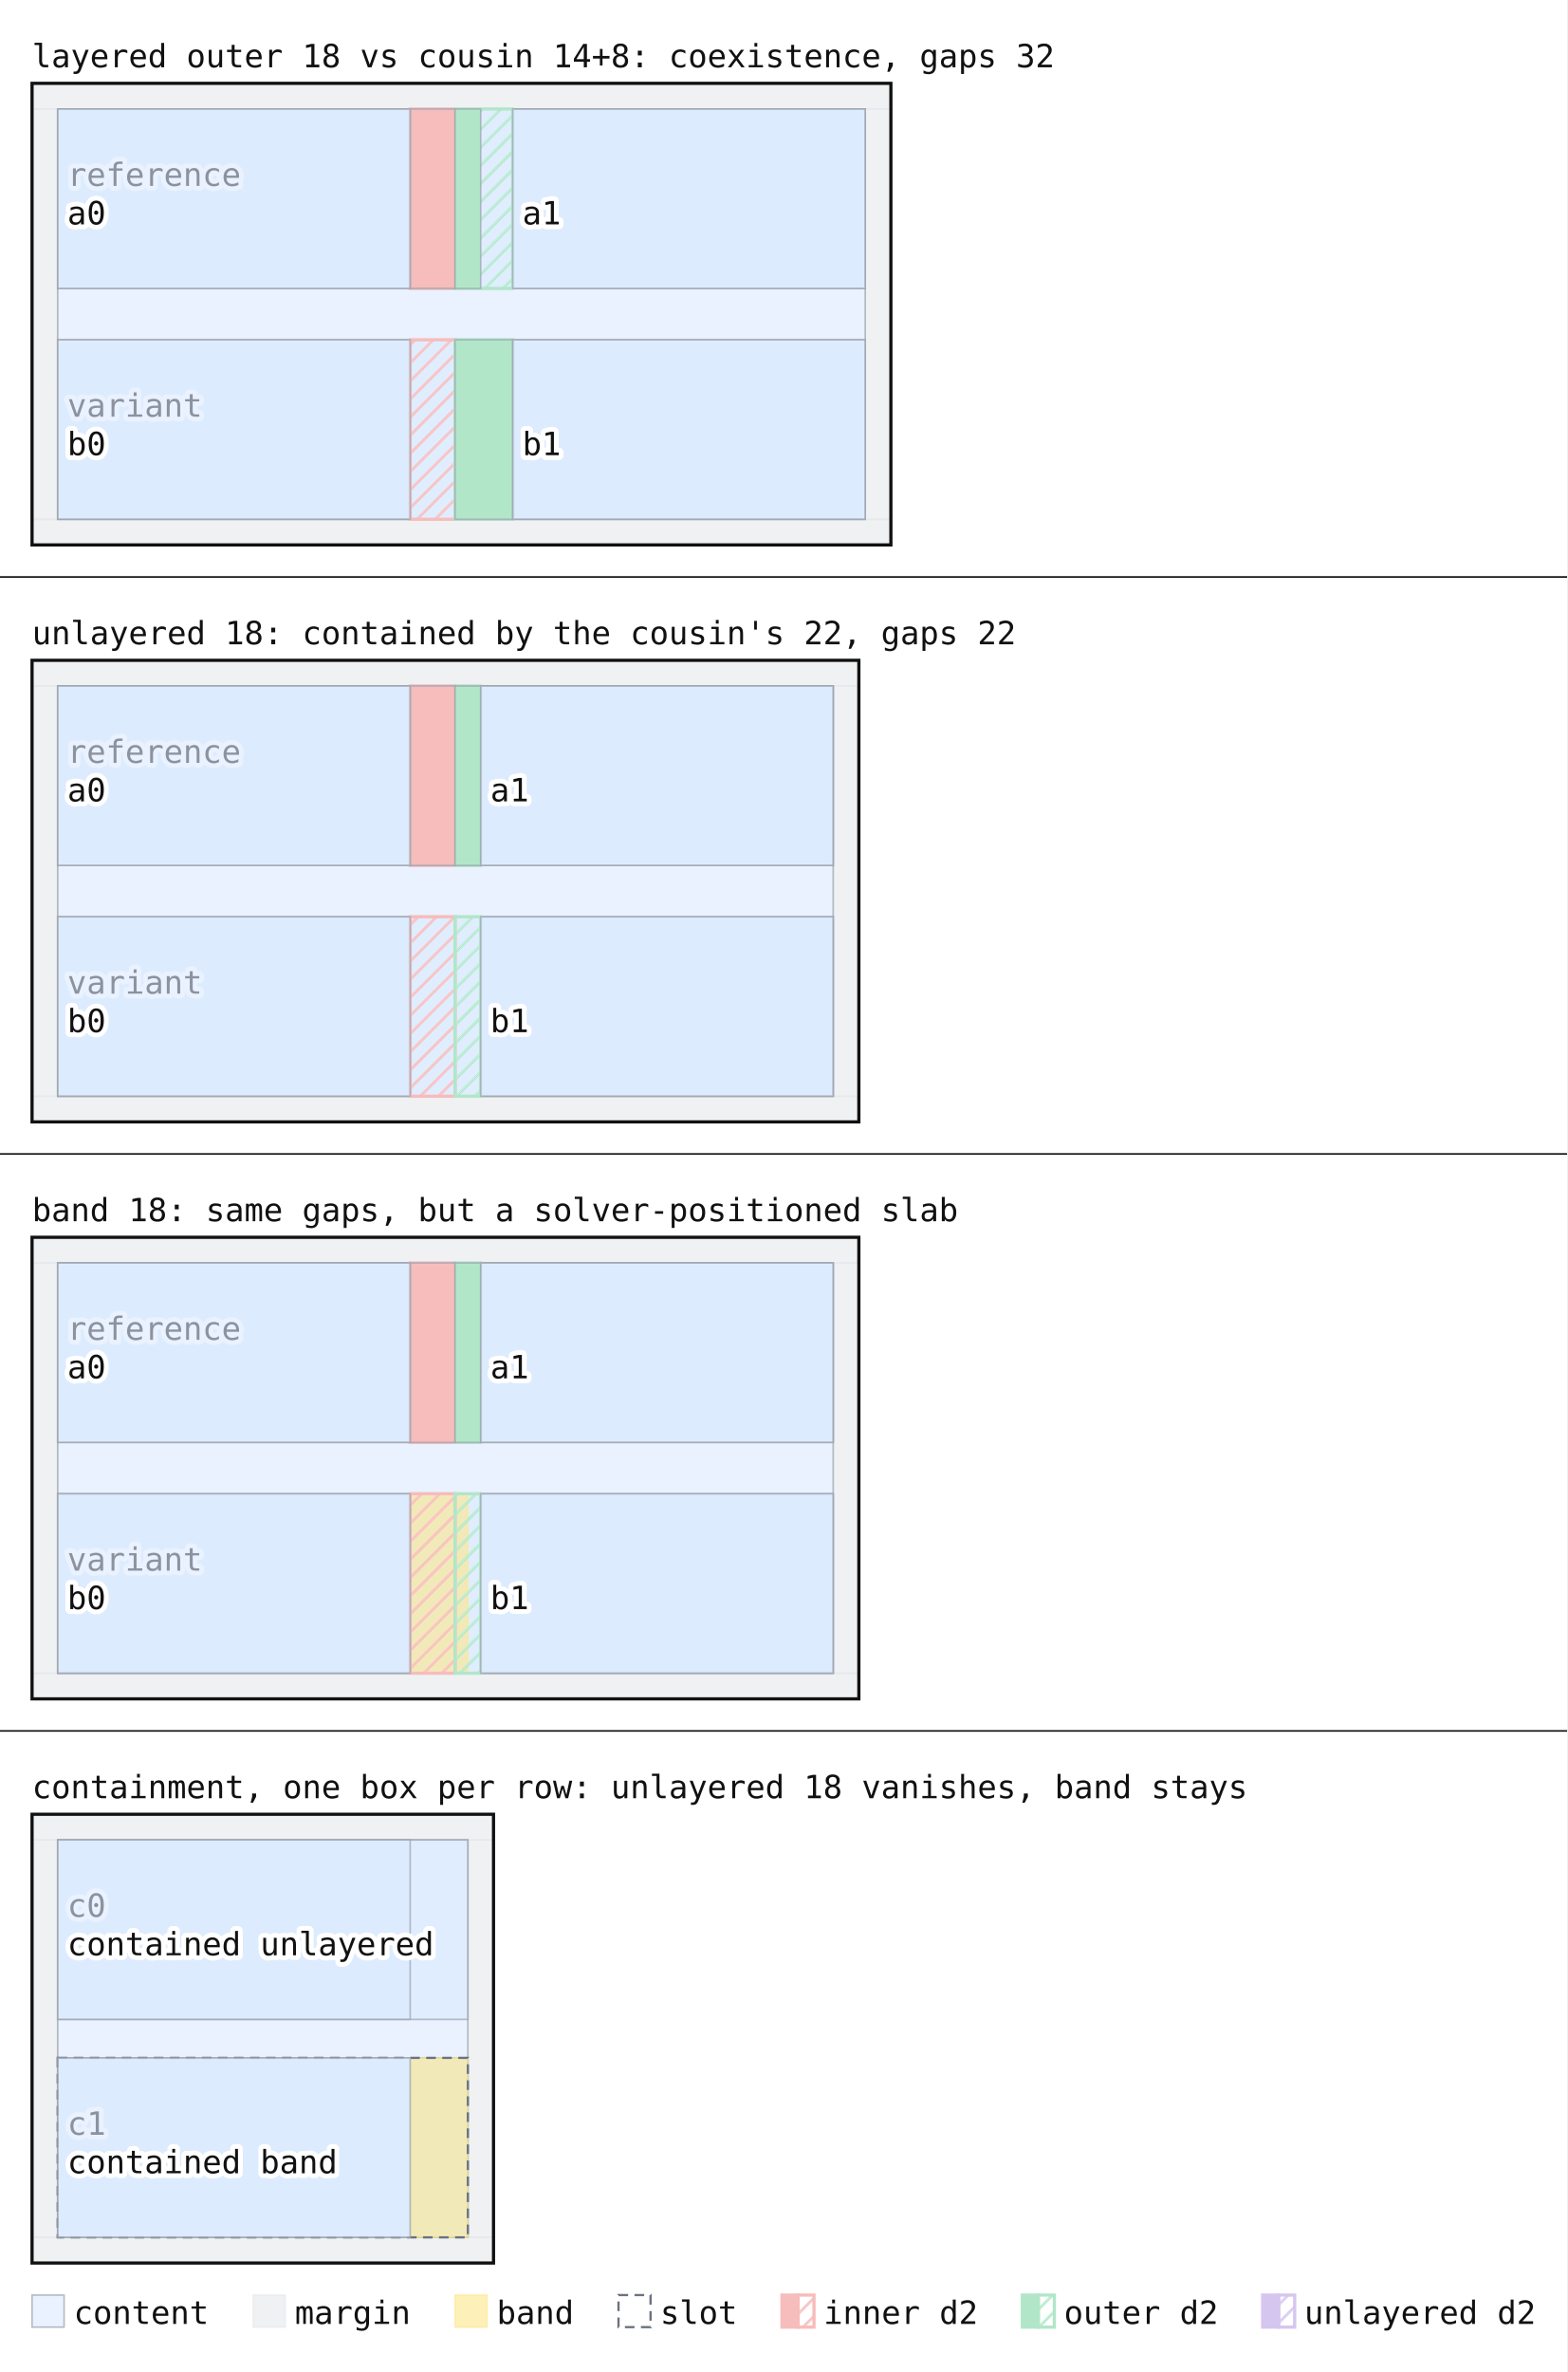
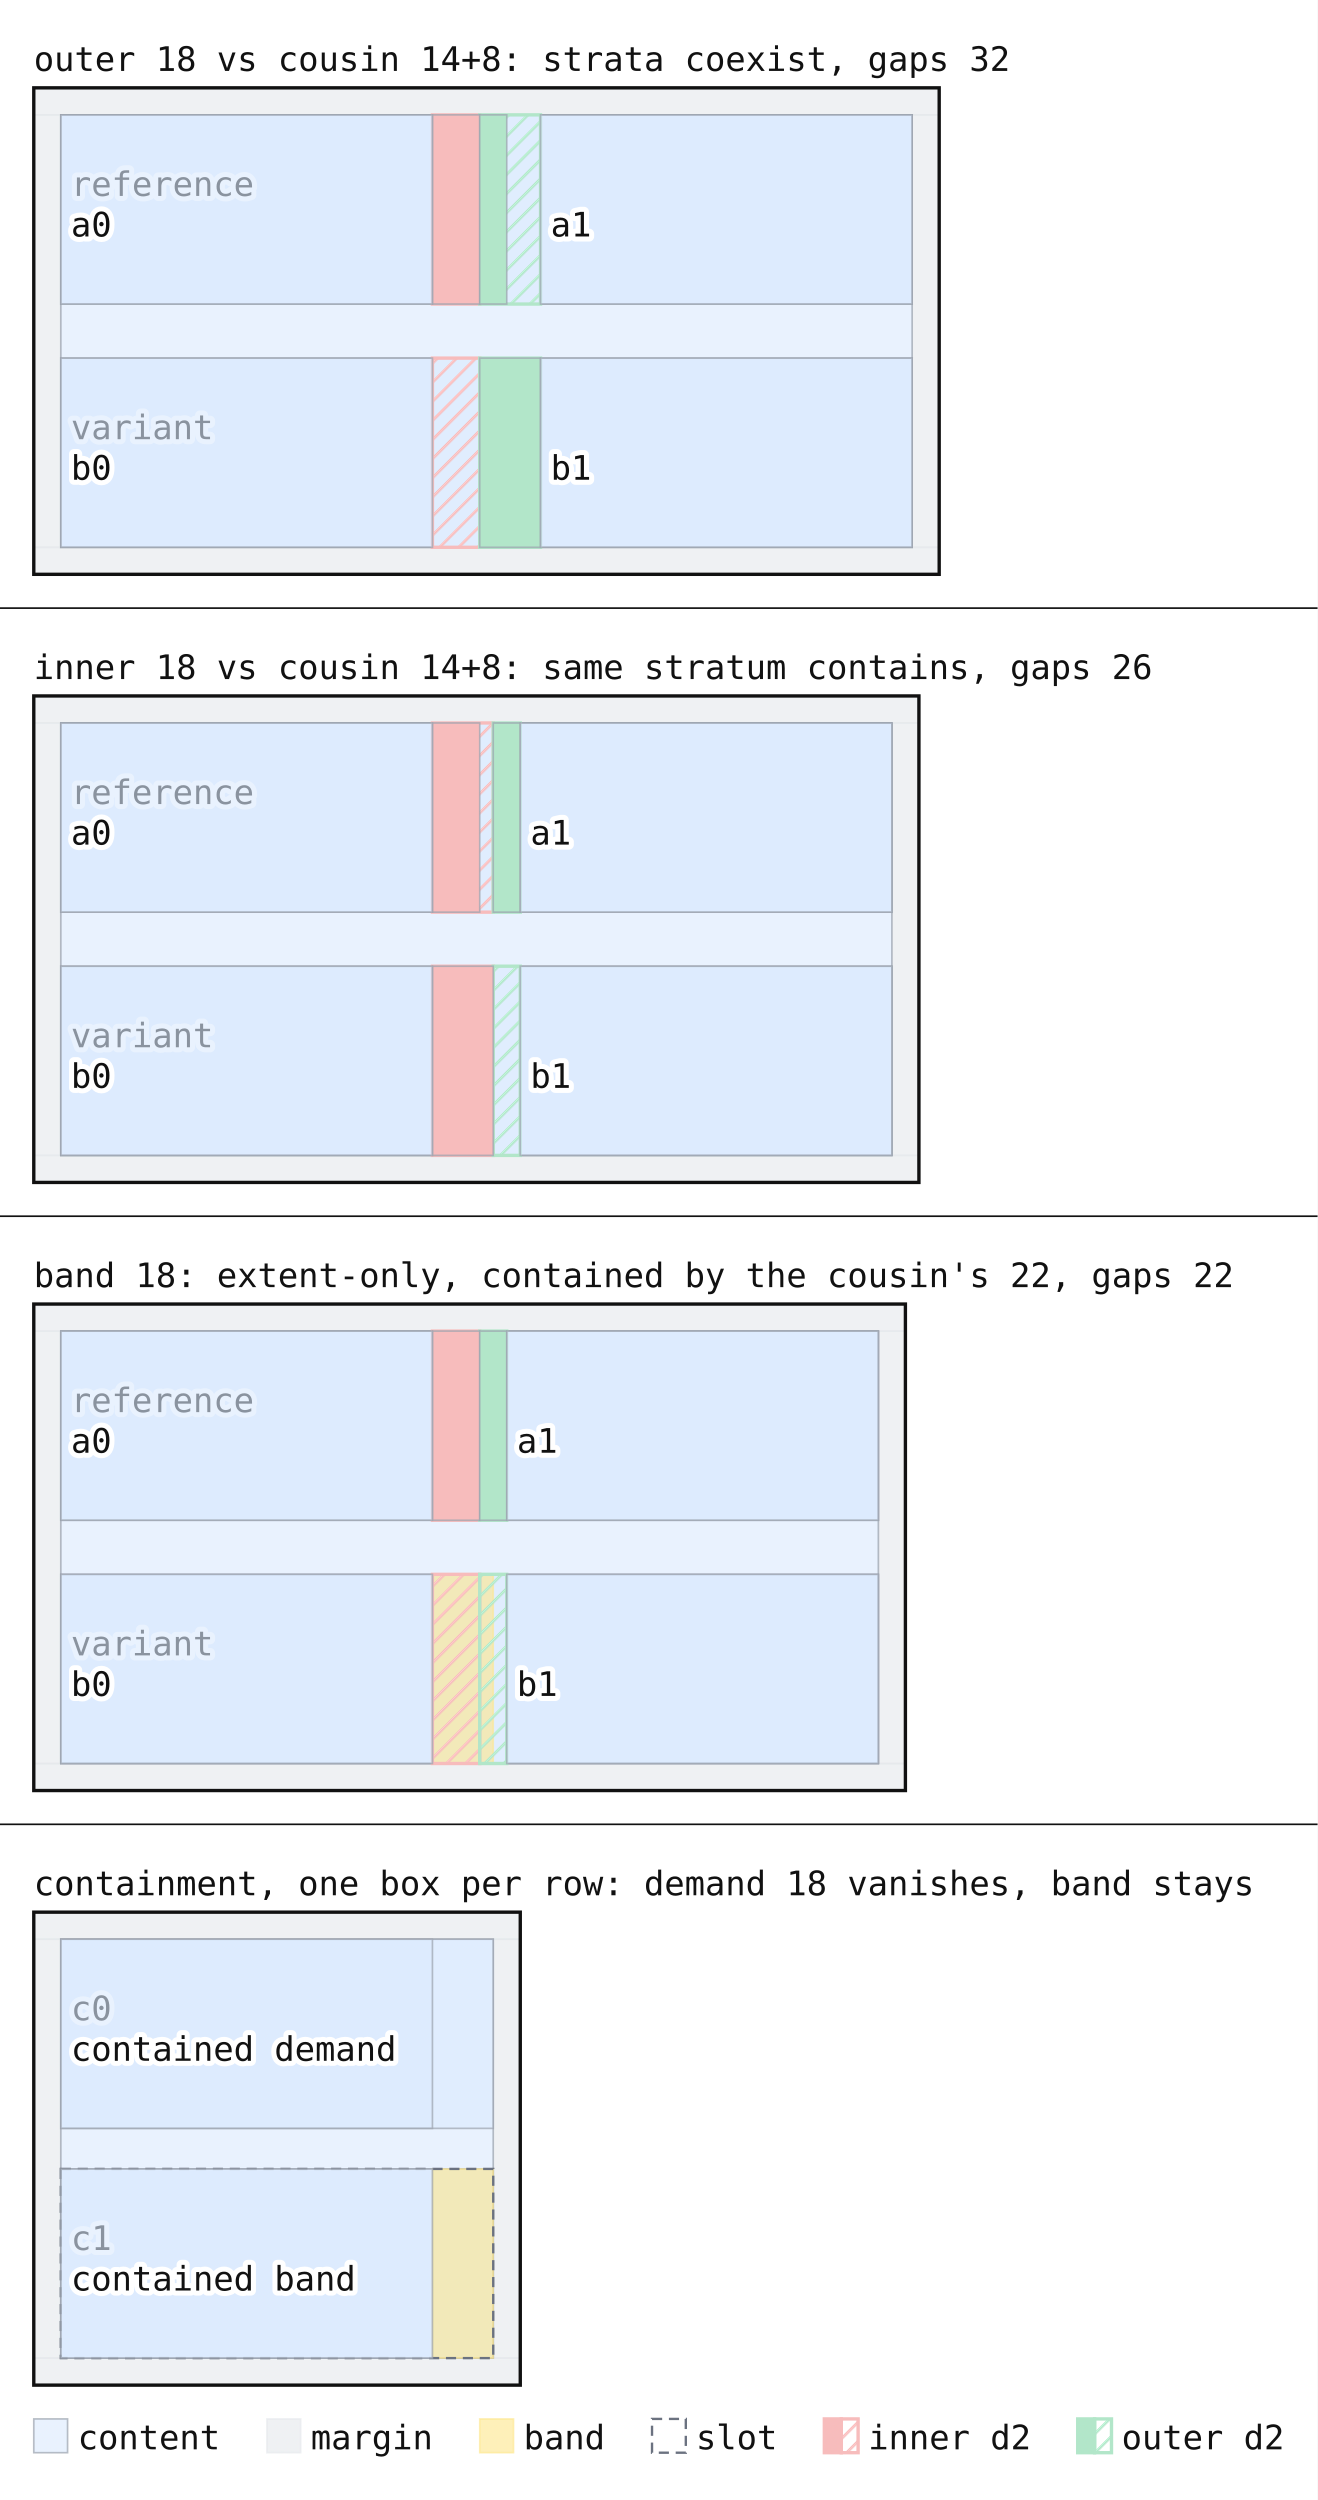
- <svg xmlns="http://www.w3.org/2000/svg" viewBox="-10 -10 489 740" font-family="monospace" font-size="10">
+ <svg xmlns="http://www.w3.org/2000/svg" viewBox="-10 -10 390 740" font-family="monospace" font-size="10">
  <defs>
    <pattern id="hatch-i2" patternUnits="userSpaceOnUse" width="4" height="4" patternTransform="rotate(45)">
      <line x1="0" y1="0" x2="0" y2="4" stroke="#f7bcbc" stroke-width="1.6" />
    </pattern>
    <pattern id="hatch-o2" patternUnits="userSpaceOnUse" width="4" height="4" patternTransform="rotate(45)">
      <line x1="0" y1="0" x2="0" y2="4" stroke="#b2e6c9" stroke-width="1.6" />
    </pattern>
-     <pattern id="hatch-u2" patternUnits="userSpaceOnUse" width="4" height="4" patternTransform="rotate(45)">
-       <line x1="0" y1="0" x2="0" y2="4" stroke="#d5c6ef" stroke-width="1.6" />
-     </pattern>
  </defs>
-   <rect x="-10" y="-10" width="489" height="740" fill="#ffffff" />
+   <rect x="-10" y="-10" width="390" height="740" fill="#ffffff" />
  <rect x="0" y="0" width="0" height="0" fill="#dbeafe" fill-opacity="0.6" stroke="#9ca3af" stroke-width="0.5" stroke-opacity="0.7" />
-   <text x="0" y="11" fill="#111111" stroke="#ffffff" stroke-width="3" stroke-linejoin="round" paint-order="stroke">layered outer 18 vs cousin 14+8: coexistence, gaps 32</text>
+   <text x="0" y="11" fill="#111111" stroke="#ffffff" stroke-width="3" stroke-linejoin="round" paint-order="stroke">outer 18 vs cousin 14+8: strata coexist, gaps 32</text>
  <rect x="0" y="16" width="268" height="8" fill="#e5e7eb" fill-opacity="0.6" stroke="#e5e7eb" stroke-width="0.5" stroke-opacity="0.6" />
  <rect x="0" y="152" width="268" height="8" fill="#e5e7eb" fill-opacity="0.6" stroke="#e5e7eb" stroke-width="0.5" stroke-opacity="0.6" />
  <rect x="0" y="24" width="8" height="128" fill="#e5e7eb" fill-opacity="0.6" stroke="#e5e7eb" stroke-width="0.5" stroke-opacity="0.6" />
  <rect x="260" y="24" width="8" height="128" fill="#e5e7eb" fill-opacity="0.6" stroke="#e5e7eb" stroke-width="0.5" stroke-opacity="0.6" />
  <rect x="8" y="24" width="252" height="128" fill="#dbeafe" fill-opacity="0.6" stroke="#9ca3af" stroke-width="0.5" stroke-opacity="0.7" />
  <rect x="8" y="24" width="252" height="56" fill="#dbeafe" fill-opacity="0.6" stroke="#9ca3af" stroke-width="0.5" stroke-opacity="0.7" />
  <text x="11" y="48" fill="#111111" stroke="#ffffff" stroke-width="3" stroke-linejoin="round" paint-order="stroke">reference</text>
  <rect x="118" y="24" width="14" height="56" fill="url(#hatch-i2)" stroke="#f7bcbc" stroke-width="1" />
  <rect x="132" y="24" width="18" height="56" fill="url(#hatch-o2)" stroke="#b2e6c9" stroke-width="1" />
  <rect x="118" y="24" width="14" height="56" fill="#f7bcbc" stroke="#9ca3af" stroke-width="0.5" stroke-opacity="0.7" />
  <rect x="132" y="24" width="8" height="56" fill="#b2e6c9" stroke="#9ca3af" stroke-width="0.5" stroke-opacity="0.7" />
  <rect x="8" y="24" width="110" height="56" fill="#dbeafe" fill-opacity="0.6" stroke="#9ca3af" stroke-width="0.5" stroke-opacity="0.7" />
  <text x="11" y="60" fill="#111111" stroke="#ffffff" stroke-width="3" stroke-linejoin="round" paint-order="stroke">a0</text>
  <rect x="150" y="24" width="110" height="56" fill="#dbeafe" fill-opacity="0.6" stroke="#9ca3af" stroke-width="0.5" stroke-opacity="0.7" />
  <text x="153" y="60" fill="#111111" stroke="#ffffff" stroke-width="3" stroke-linejoin="round" paint-order="stroke">a1</text>
  <rect x="8" y="96" width="252" height="56" fill="#dbeafe" fill-opacity="0.6" stroke="#9ca3af" stroke-width="0.5" stroke-opacity="0.7" />
  <text x="11" y="120" fill="#111111" stroke="#ffffff" stroke-width="3" stroke-linejoin="round" paint-order="stroke">variant</text>
  <rect x="118" y="96" width="14" height="56" fill="url(#hatch-i2)" stroke="#f7bcbc" stroke-width="1" />
  <rect x="132" y="96" width="18" height="56" fill="url(#hatch-o2)" stroke="#b2e6c9" stroke-width="1" />
  <rect x="132" y="96" width="18" height="56" fill="#b2e6c9" stroke="#9ca3af" stroke-width="0.5" stroke-opacity="0.7" />
  <rect x="8" y="96" width="110" height="56" fill="#dbeafe" fill-opacity="0.6" stroke="#9ca3af" stroke-width="0.5" stroke-opacity="0.7" />
  <text x="11" y="132" fill="#111111" stroke="#ffffff" stroke-width="3" stroke-linejoin="round" paint-order="stroke">b0</text>
  <rect x="150" y="96" width="110" height="56" fill="#dbeafe" fill-opacity="0.6" stroke="#9ca3af" stroke-width="0.5" stroke-opacity="0.7" />
  <text x="153" y="132" fill="#111111" stroke="#ffffff" stroke-width="3" stroke-linejoin="round" paint-order="stroke">b1</text>
  <rect x="0" y="16" width="268" height="144" fill="none" stroke="#111111" stroke-width="1" />
  <rect x="0" y="180" width="0" height="0" fill="#dbeafe" fill-opacity="0.6" stroke="#9ca3af" stroke-width="0.5" stroke-opacity="0.7" />
-   <text x="0" y="191" fill="#111111" stroke="#ffffff" stroke-width="3" stroke-linejoin="round" paint-order="stroke">unlayered 18: contained by the cousin's 22, gaps 22</text>
-   <rect x="0" y="196" width="258" height="8" fill="#e5e7eb" fill-opacity="0.6" stroke="#e5e7eb" stroke-width="0.5" stroke-opacity="0.6" />
-   <rect x="0" y="332" width="258" height="8" fill="#e5e7eb" fill-opacity="0.6" stroke="#e5e7eb" stroke-width="0.5" stroke-opacity="0.6" />
+   <text x="0" y="191" fill="#111111" stroke="#ffffff" stroke-width="3" stroke-linejoin="round" paint-order="stroke">inner 18 vs cousin 14+8: same stratum contains, gaps 26</text>
+   <rect x="0" y="196" width="262" height="8" fill="#e5e7eb" fill-opacity="0.6" stroke="#e5e7eb" stroke-width="0.5" stroke-opacity="0.6" />
+   <rect x="0" y="332" width="262" height="8" fill="#e5e7eb" fill-opacity="0.6" stroke="#e5e7eb" stroke-width="0.5" stroke-opacity="0.6" />
  <rect x="0" y="204" width="8" height="128" fill="#e5e7eb" fill-opacity="0.6" stroke="#e5e7eb" stroke-width="0.5" stroke-opacity="0.6" />
-   <rect x="250" y="204" width="8" height="128" fill="#e5e7eb" fill-opacity="0.6" stroke="#e5e7eb" stroke-width="0.5" stroke-opacity="0.6" />
-   <rect x="8" y="204" width="242" height="128" fill="#dbeafe" fill-opacity="0.6" stroke="#9ca3af" stroke-width="0.5" stroke-opacity="0.7" />
-   <rect x="8" y="204" width="242" height="56" fill="#dbeafe" fill-opacity="0.6" stroke="#9ca3af" stroke-width="0.5" stroke-opacity="0.7" />
+   <rect x="254" y="204" width="8" height="128" fill="#e5e7eb" fill-opacity="0.6" stroke="#e5e7eb" stroke-width="0.5" stroke-opacity="0.6" />
+   <rect x="8" y="204" width="246" height="128" fill="#dbeafe" fill-opacity="0.6" stroke="#9ca3af" stroke-width="0.5" stroke-opacity="0.7" />
+   <rect x="8" y="204" width="246" height="56" fill="#dbeafe" fill-opacity="0.6" stroke="#9ca3af" stroke-width="0.5" stroke-opacity="0.7" />
  <text x="11" y="228" fill="#111111" stroke="#ffffff" stroke-width="3" stroke-linejoin="round" paint-order="stroke">reference</text>
-   <rect x="118" y="204" width="14" height="56" fill="url(#hatch-i2)" stroke="#f7bcbc" stroke-width="1" />
-   <rect x="132" y="204" width="8" height="56" fill="url(#hatch-o2)" stroke="#b2e6c9" stroke-width="1" />
+   <rect x="118" y="204" width="18" height="56" fill="url(#hatch-i2)" stroke="#f7bcbc" stroke-width="1" />
+   <rect x="136" y="204" width="8" height="56" fill="url(#hatch-o2)" stroke="#b2e6c9" stroke-width="1" />
  <rect x="118" y="204" width="14" height="56" fill="#f7bcbc" stroke="#9ca3af" stroke-width="0.5" stroke-opacity="0.7" />
-   <rect x="132" y="204" width="8" height="56" fill="#b2e6c9" stroke="#9ca3af" stroke-width="0.5" stroke-opacity="0.7" />
+   <rect x="136" y="204" width="8" height="56" fill="#b2e6c9" stroke="#9ca3af" stroke-width="0.5" stroke-opacity="0.7" />
  <rect x="8" y="204" width="110" height="56" fill="#dbeafe" fill-opacity="0.6" stroke="#9ca3af" stroke-width="0.5" stroke-opacity="0.7" />
  <text x="11" y="240" fill="#111111" stroke="#ffffff" stroke-width="3" stroke-linejoin="round" paint-order="stroke">a0</text>
-   <rect x="140" y="204" width="110" height="56" fill="#dbeafe" fill-opacity="0.6" stroke="#9ca3af" stroke-width="0.5" stroke-opacity="0.7" />
-   <text x="143" y="240" fill="#111111" stroke="#ffffff" stroke-width="3" stroke-linejoin="round" paint-order="stroke">a1</text>
-   <rect x="8" y="276" width="242" height="56" fill="#dbeafe" fill-opacity="0.6" stroke="#9ca3af" stroke-width="0.5" stroke-opacity="0.7" />
+   <rect x="144" y="204" width="110" height="56" fill="#dbeafe" fill-opacity="0.6" stroke="#9ca3af" stroke-width="0.5" stroke-opacity="0.7" />
+   <text x="147" y="240" fill="#111111" stroke="#ffffff" stroke-width="3" stroke-linejoin="round" paint-order="stroke">a1</text>
+   <rect x="8" y="276" width="246" height="56" fill="#dbeafe" fill-opacity="0.6" stroke="#9ca3af" stroke-width="0.5" stroke-opacity="0.7" />
  <text x="11" y="300" fill="#111111" stroke="#ffffff" stroke-width="3" stroke-linejoin="round" paint-order="stroke">variant</text>
-   <rect x="118" y="276" width="14" height="56" fill="url(#hatch-i2)" stroke="#f7bcbc" stroke-width="1" />
-   <rect x="132" y="276" width="8" height="56" fill="url(#hatch-o2)" stroke="#b2e6c9" stroke-width="1" />
+   <rect x="118" y="276" width="18" height="56" fill="url(#hatch-i2)" stroke="#f7bcbc" stroke-width="1" />
+   <rect x="136" y="276" width="8" height="56" fill="url(#hatch-o2)" stroke="#b2e6c9" stroke-width="1" />
+   <rect x="118" y="276" width="18" height="56" fill="#f7bcbc" stroke="#9ca3af" stroke-width="0.5" stroke-opacity="0.7" />
  <rect x="8" y="276" width="110" height="56" fill="#dbeafe" fill-opacity="0.6" stroke="#9ca3af" stroke-width="0.5" stroke-opacity="0.7" />
  <text x="11" y="312" fill="#111111" stroke="#ffffff" stroke-width="3" stroke-linejoin="round" paint-order="stroke">b0</text>
-   <rect x="140" y="276" width="110" height="56" fill="#dbeafe" fill-opacity="0.6" stroke="#9ca3af" stroke-width="0.5" stroke-opacity="0.7" />
-   <text x="143" y="312" fill="#111111" stroke="#ffffff" stroke-width="3" stroke-linejoin="round" paint-order="stroke">b1</text>
-   <rect x="0" y="196" width="258" height="144" fill="none" stroke="#111111" stroke-width="1" />
+   <rect x="144" y="276" width="110" height="56" fill="#dbeafe" fill-opacity="0.6" stroke="#9ca3af" stroke-width="0.5" stroke-opacity="0.7" />
+   <text x="147" y="312" fill="#111111" stroke="#ffffff" stroke-width="3" stroke-linejoin="round" paint-order="stroke">b1</text>
+   <rect x="0" y="196" width="262" height="144" fill="none" stroke="#111111" stroke-width="1" />
  <rect x="0" y="360" width="0" height="0" fill="#dbeafe" fill-opacity="0.6" stroke="#9ca3af" stroke-width="0.5" stroke-opacity="0.7" />
-   <text x="0" y="371" fill="#111111" stroke="#ffffff" stroke-width="3" stroke-linejoin="round" paint-order="stroke">band 18: same gaps, but a solver-positioned slab</text>
+   <text x="0" y="371" fill="#111111" stroke="#ffffff" stroke-width="3" stroke-linejoin="round" paint-order="stroke">band 18: extent-only, contained by the cousin's 22, gaps 22</text>
  <rect x="0" y="376" width="258" height="8" fill="#e5e7eb" fill-opacity="0.6" stroke="#e5e7eb" stroke-width="0.5" stroke-opacity="0.6" />
  <rect x="0" y="512" width="258" height="8" fill="#e5e7eb" fill-opacity="0.6" stroke="#e5e7eb" stroke-width="0.5" stroke-opacity="0.6" />
  <rect x="0" y="384" width="8" height="128" fill="#e5e7eb" fill-opacity="0.6" stroke="#e5e7eb" stroke-width="0.5" stroke-opacity="0.6" />
  <rect x="250" y="384" width="8" height="128" fill="#e5e7eb" fill-opacity="0.6" stroke="#e5e7eb" stroke-width="0.5" stroke-opacity="0.6" />
  <rect x="8" y="384" width="242" height="128" fill="#dbeafe" fill-opacity="0.6" stroke="#9ca3af" stroke-width="0.5" stroke-opacity="0.7" />
  <rect x="8" y="384" width="242" height="56" fill="#dbeafe" fill-opacity="0.6" stroke="#9ca3af" stroke-width="0.5" stroke-opacity="0.7" />
  <text x="11" y="408" fill="#111111" stroke="#ffffff" stroke-width="3" stroke-linejoin="round" paint-order="stroke">reference</text>
  <rect x="118" y="384" width="14" height="56" fill="url(#hatch-i2)" stroke="#f7bcbc" stroke-width="1" />
  <rect x="132" y="384" width="8" height="56" fill="url(#hatch-o2)" stroke="#b2e6c9" stroke-width="1" />
  <rect x="118" y="384" width="14" height="56" fill="#f7bcbc" stroke="#9ca3af" stroke-width="0.5" stroke-opacity="0.7" />
  <rect x="132" y="384" width="8" height="56" fill="#b2e6c9" stroke="#9ca3af" stroke-width="0.5" stroke-opacity="0.7" />
  <rect x="8" y="384" width="110" height="56" fill="#dbeafe" fill-opacity="0.6" stroke="#9ca3af" stroke-width="0.5" stroke-opacity="0.7" />
  <text x="11" y="420" fill="#111111" stroke="#ffffff" stroke-width="3" stroke-linejoin="round" paint-order="stroke">a0</text>
  <rect x="140" y="384" width="110" height="56" fill="#dbeafe" fill-opacity="0.6" stroke="#9ca3af" stroke-width="0.5" stroke-opacity="0.7" />
  <text x="143" y="420" fill="#111111" stroke="#ffffff" stroke-width="3" stroke-linejoin="round" paint-order="stroke">a1</text>
  <rect x="8" y="456" width="242" height="56" fill="#dbeafe" fill-opacity="0.6" stroke="#9ca3af" stroke-width="0.5" stroke-opacity="0.7" />
  <text x="11" y="480" fill="#111111" stroke="#ffffff" stroke-width="3" stroke-linejoin="round" paint-order="stroke">variant</text>
  <rect x="118" y="456" width="18" height="56" fill="#fde68a" fill-opacity="0.6" stroke="#fde68a" stroke-width="0.5" stroke-opacity="0.6" />
  <rect x="118" y="456" width="14" height="56" fill="url(#hatch-i2)" stroke="#f7bcbc" stroke-width="1" />
  <rect x="132" y="456" width="8" height="56" fill="url(#hatch-o2)" stroke="#b2e6c9" stroke-width="1" />
  <rect x="8" y="456" width="110" height="56" fill="#dbeafe" fill-opacity="0.6" stroke="#9ca3af" stroke-width="0.5" stroke-opacity="0.7" />
  <text x="11" y="492" fill="#111111" stroke="#ffffff" stroke-width="3" stroke-linejoin="round" paint-order="stroke">b0</text>
  <rect x="140" y="456" width="110" height="56" fill="#dbeafe" fill-opacity="0.6" stroke="#9ca3af" stroke-width="0.5" stroke-opacity="0.7" />
  <text x="143" y="492" fill="#111111" stroke="#ffffff" stroke-width="3" stroke-linejoin="round" paint-order="stroke">b1</text>
  <rect x="0" y="376" width="258" height="144" fill="none" stroke="#111111" stroke-width="1" />
  <rect x="0" y="540" width="0" height="0" fill="#dbeafe" fill-opacity="0.6" stroke="#9ca3af" stroke-width="0.5" stroke-opacity="0.7" />
-   <text x="0" y="551" fill="#111111" stroke="#ffffff" stroke-width="3" stroke-linejoin="round" paint-order="stroke">containment, one box per row: unlayered 18 vanishes, band stays</text>
+   <text x="0" y="551" fill="#111111" stroke="#ffffff" stroke-width="3" stroke-linejoin="round" paint-order="stroke">containment, one box per row: demand 18 vanishes, band stays</text>
  <rect x="0" y="556" width="144" height="8" fill="#e5e7eb" fill-opacity="0.6" stroke="#e5e7eb" stroke-width="0.5" stroke-opacity="0.6" />
  <rect x="0" y="688" width="144" height="8" fill="#e5e7eb" fill-opacity="0.6" stroke="#e5e7eb" stroke-width="0.5" stroke-opacity="0.6" />
  <rect x="0" y="564" width="8" height="124" fill="#e5e7eb" fill-opacity="0.6" stroke="#e5e7eb" stroke-width="0.5" stroke-opacity="0.6" />
  <rect x="136" y="564" width="8" height="124" fill="#e5e7eb" fill-opacity="0.6" stroke="#e5e7eb" stroke-width="0.5" stroke-opacity="0.6" />
  <rect x="8" y="564" width="128" height="124" fill="#dbeafe" fill-opacity="0.6" stroke="#9ca3af" stroke-width="0.5" stroke-opacity="0.7" />
  <rect x="8" y="564" width="128" height="56" fill="#dbeafe" fill-opacity="0.6" stroke="#9ca3af" stroke-width="0.5" stroke-opacity="0.7" />
  <text x="11" y="588" fill="#111111" stroke="#ffffff" stroke-width="3" stroke-linejoin="round" paint-order="stroke">c0</text>
  <rect x="8" y="564" width="110" height="56" fill="#dbeafe" fill-opacity="0.6" stroke="#9ca3af" stroke-width="0.5" stroke-opacity="0.7" />
-   <text x="11" y="600" fill="#111111" stroke="#ffffff" stroke-width="3" stroke-linejoin="round" paint-order="stroke">contained unlayered</text>
+   <text x="11" y="600" fill="#111111" stroke="#ffffff" stroke-width="3" stroke-linejoin="round" paint-order="stroke">contained demand</text>
  <rect x="8" y="632" width="128" height="56" fill="#dbeafe" fill-opacity="0.6" stroke="#9ca3af" stroke-width="0.5" stroke-opacity="0.7" />
  <text x="11" y="656" fill="#111111" stroke="#ffffff" stroke-width="3" stroke-linejoin="round" paint-order="stroke">c1</text>
  <rect x="118" y="632" width="18" height="56" fill="#fde68a" fill-opacity="0.6" stroke="#fde68a" stroke-width="0.5" stroke-opacity="0.6" />
  <rect x="8" y="632" width="128" height="56" fill="none" stroke="#6b7280" stroke-width="0.7" stroke-dasharray="3 2" />
  <rect x="8" y="632" width="110" height="56" fill="#dbeafe" fill-opacity="0.6" stroke="#9ca3af" stroke-width="0.5" stroke-opacity="0.7" />
  <text x="11" y="668" fill="#111111" stroke="#ffffff" stroke-width="3" stroke-linejoin="round" paint-order="stroke">contained band</text>
  <rect x="0" y="556" width="144" height="140" fill="none" stroke="#111111" stroke-width="1" />
  <rect x="0" y="706" width="10" height="10" fill="#dbeafe" fill-opacity="0.6" stroke="#9ca3af" stroke-width="0.5" stroke-opacity="0.7" />
  <text x="13" y="715" fill="#111111" stroke="#ffffff" stroke-width="3" stroke-linejoin="round" paint-order="stroke">content</text>
  <rect x="69" y="706" width="10" height="10" fill="#e5e7eb" fill-opacity="0.6" stroke="#e5e7eb" stroke-width="0.5" stroke-opacity="0.6" />
  <text x="82" y="715" fill="#111111" stroke="#ffffff" stroke-width="3" stroke-linejoin="round" paint-order="stroke">margin</text>
  <rect x="132" y="706" width="10" height="10" fill="#fde68a" fill-opacity="0.6" stroke="#fde68a" stroke-width="0.5" stroke-opacity="0.6" />
  <text x="145" y="715" fill="#111111" stroke="#ffffff" stroke-width="3" stroke-linejoin="round" paint-order="stroke">band</text>
  <rect x="183" y="706" width="10" height="10" fill="none" stroke="#6b7280" stroke-width="0.7" stroke-dasharray="3 2" />
  <text x="196" y="715" fill="#111111" stroke="#ffffff" stroke-width="3" stroke-linejoin="round" paint-order="stroke">slot</text>
  <rect x="234" y="706" width="5" height="10" fill="#f7bcbc" stroke="#f7bcbc" stroke-width="1" />
  <rect x="239" y="706" width="5" height="10" fill="url(#hatch-i2)" stroke="#f7bcbc" stroke-width="1" />
  <text x="247" y="715" fill="#111111" stroke="#ffffff" stroke-width="3" stroke-linejoin="round" paint-order="stroke">inner d2</text>
  <rect x="309" y="706" width="5" height="10" fill="#b2e6c9" stroke="#b2e6c9" stroke-width="1" />
  <rect x="314" y="706" width="5" height="10" fill="url(#hatch-o2)" stroke="#b2e6c9" stroke-width="1" />
  <text x="322" y="715" fill="#111111" stroke="#ffffff" stroke-width="3" stroke-linejoin="round" paint-order="stroke">outer d2</text>
-   <rect x="384" y="706" width="5" height="10" fill="#d5c6ef" stroke="#d5c6ef" stroke-width="1" />
-   <rect x="389" y="706" width="5" height="10" fill="url(#hatch-u2)" stroke="#d5c6ef" stroke-width="1" />
-   <text x="397" y="715" fill="#111111" stroke="#ffffff" stroke-width="3" stroke-linejoin="round" paint-order="stroke">unlayered d2</text>
-   <line x1="-10" y1="170" x2="479" y2="170" stroke="#111111" stroke-width="0.5" />
-   <line x1="-10" y1="350" x2="479" y2="350" stroke="#111111" stroke-width="0.5" />
-   <line x1="-10" y1="530" x2="479" y2="530" stroke="#111111" stroke-width="0.5" />
+   <line x1="-10" y1="170" x2="380" y2="170" stroke="#111111" stroke-width="0.5" />
+   <line x1="-10" y1="350" x2="380" y2="350" stroke="#111111" stroke-width="0.5" />
+   <line x1="-10" y1="530" x2="380" y2="530" stroke="#111111" stroke-width="0.5" />
</svg>
